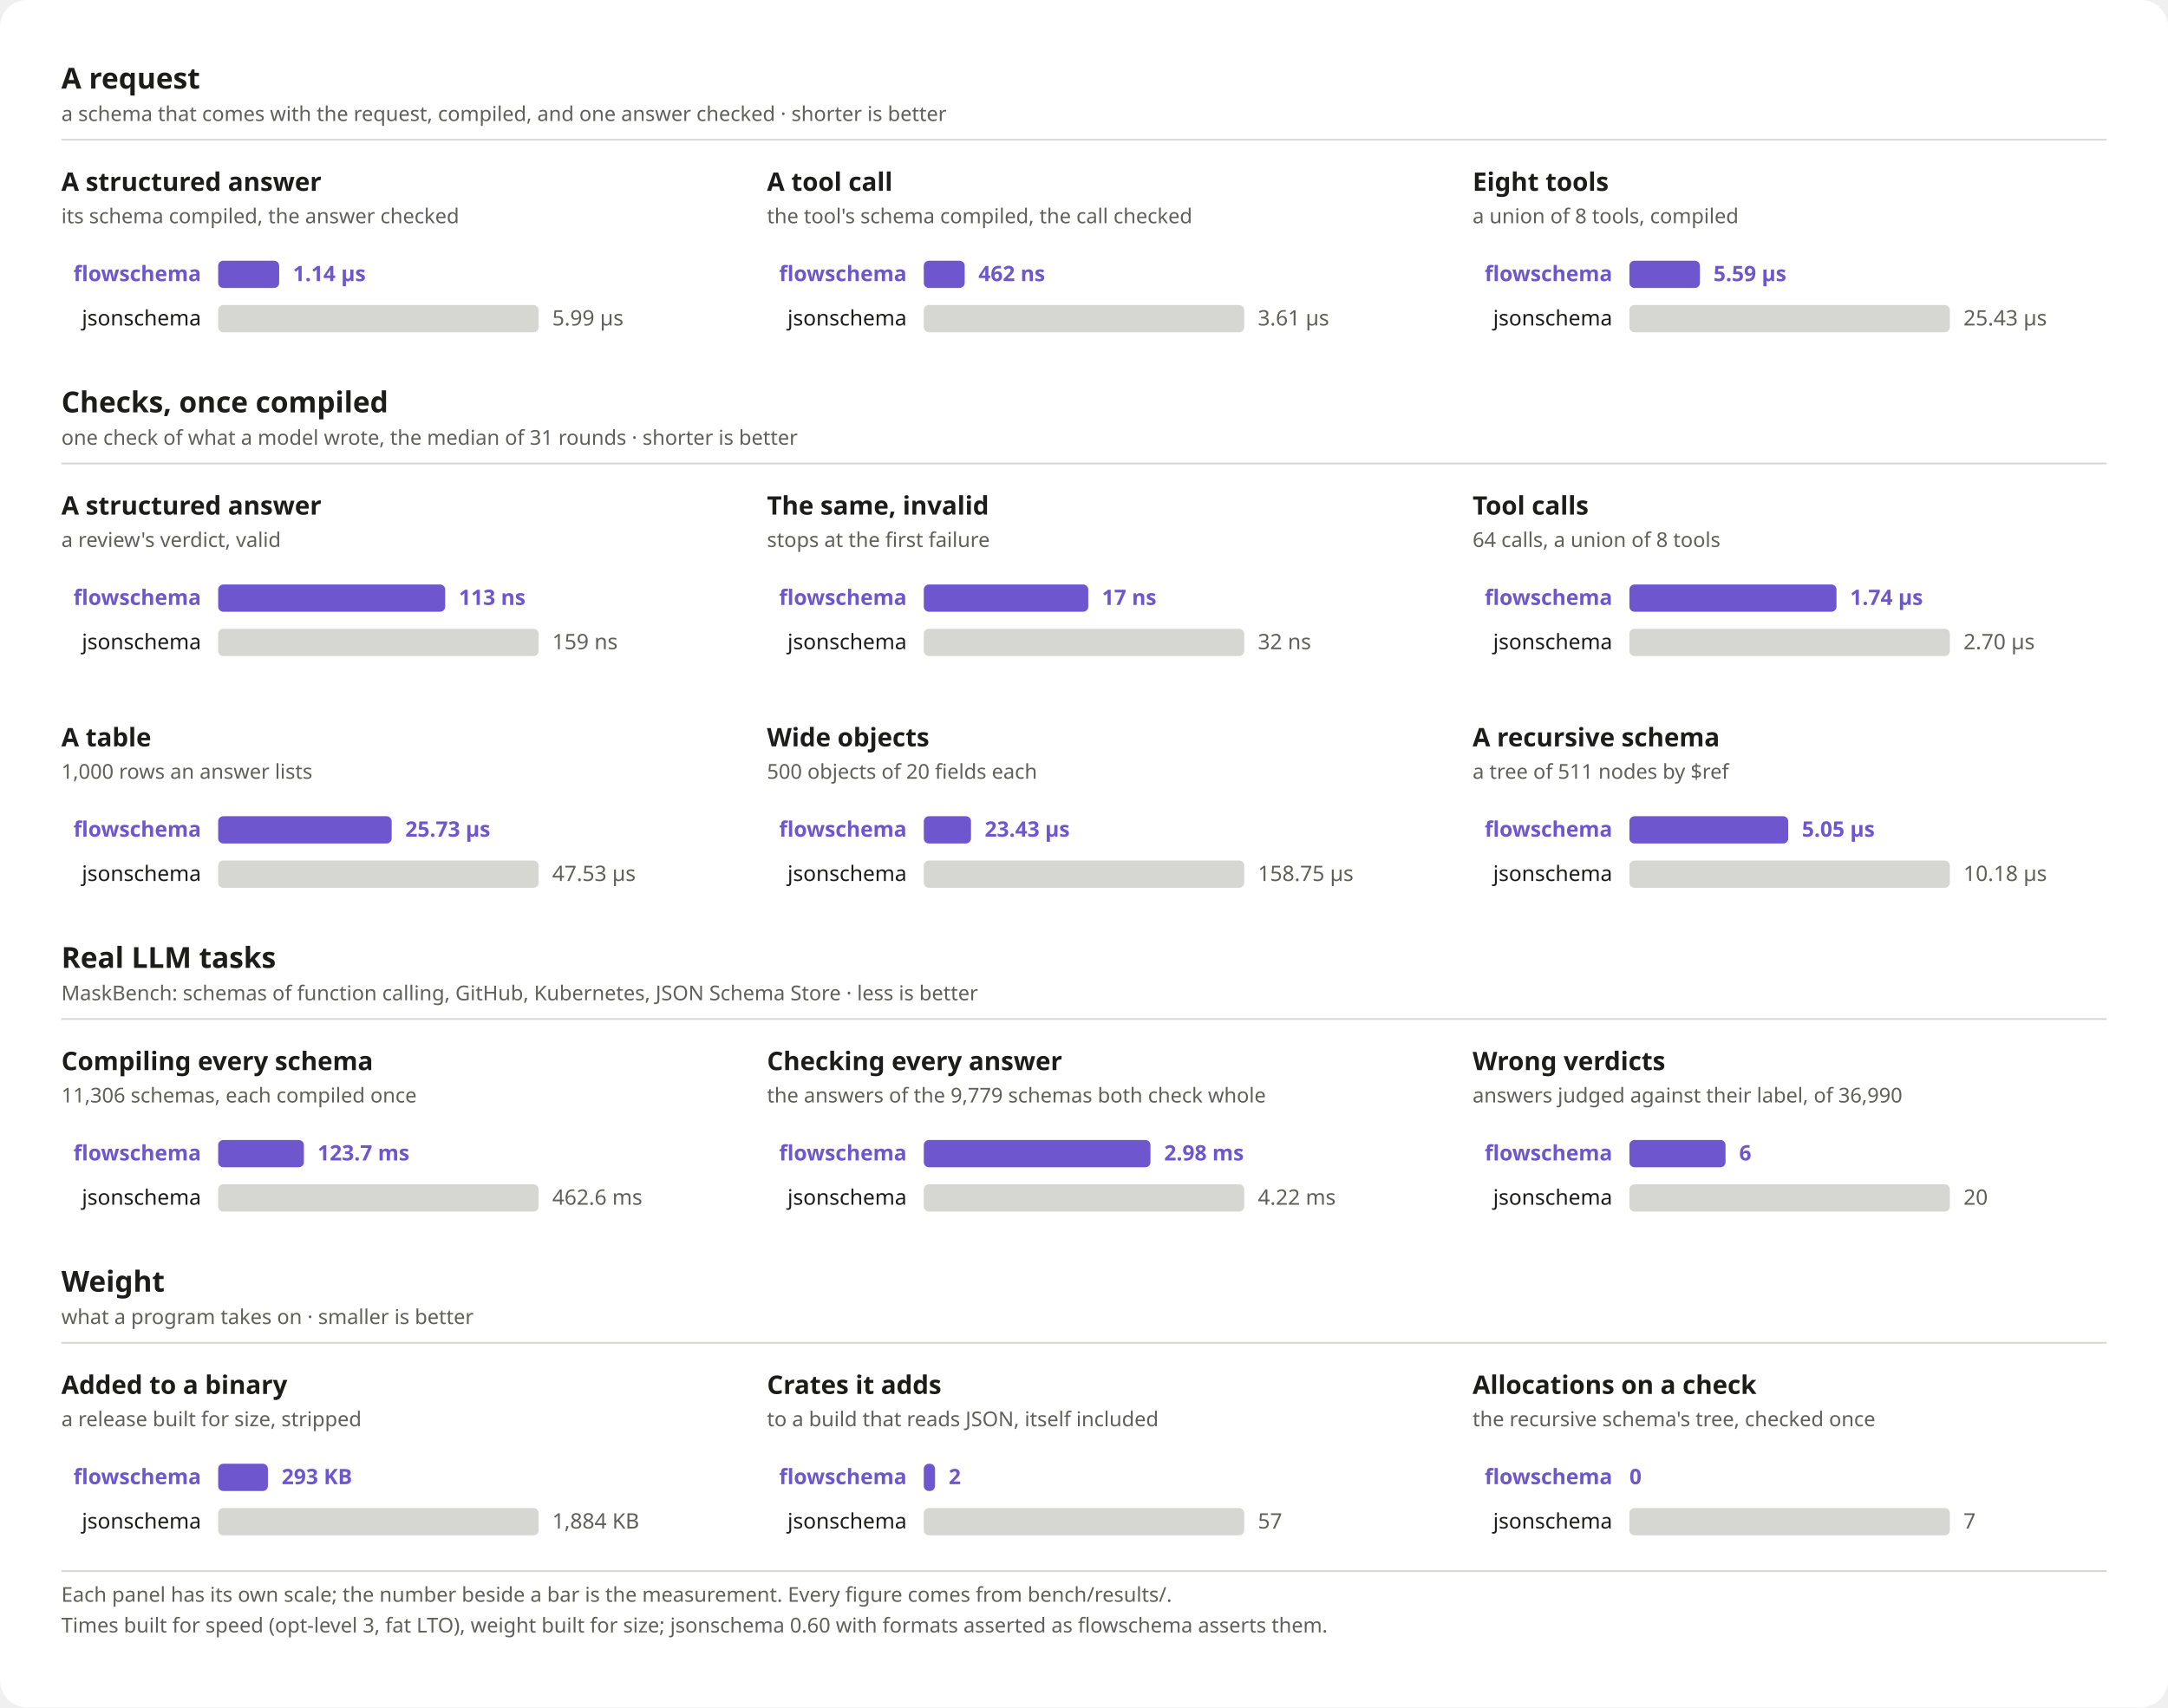
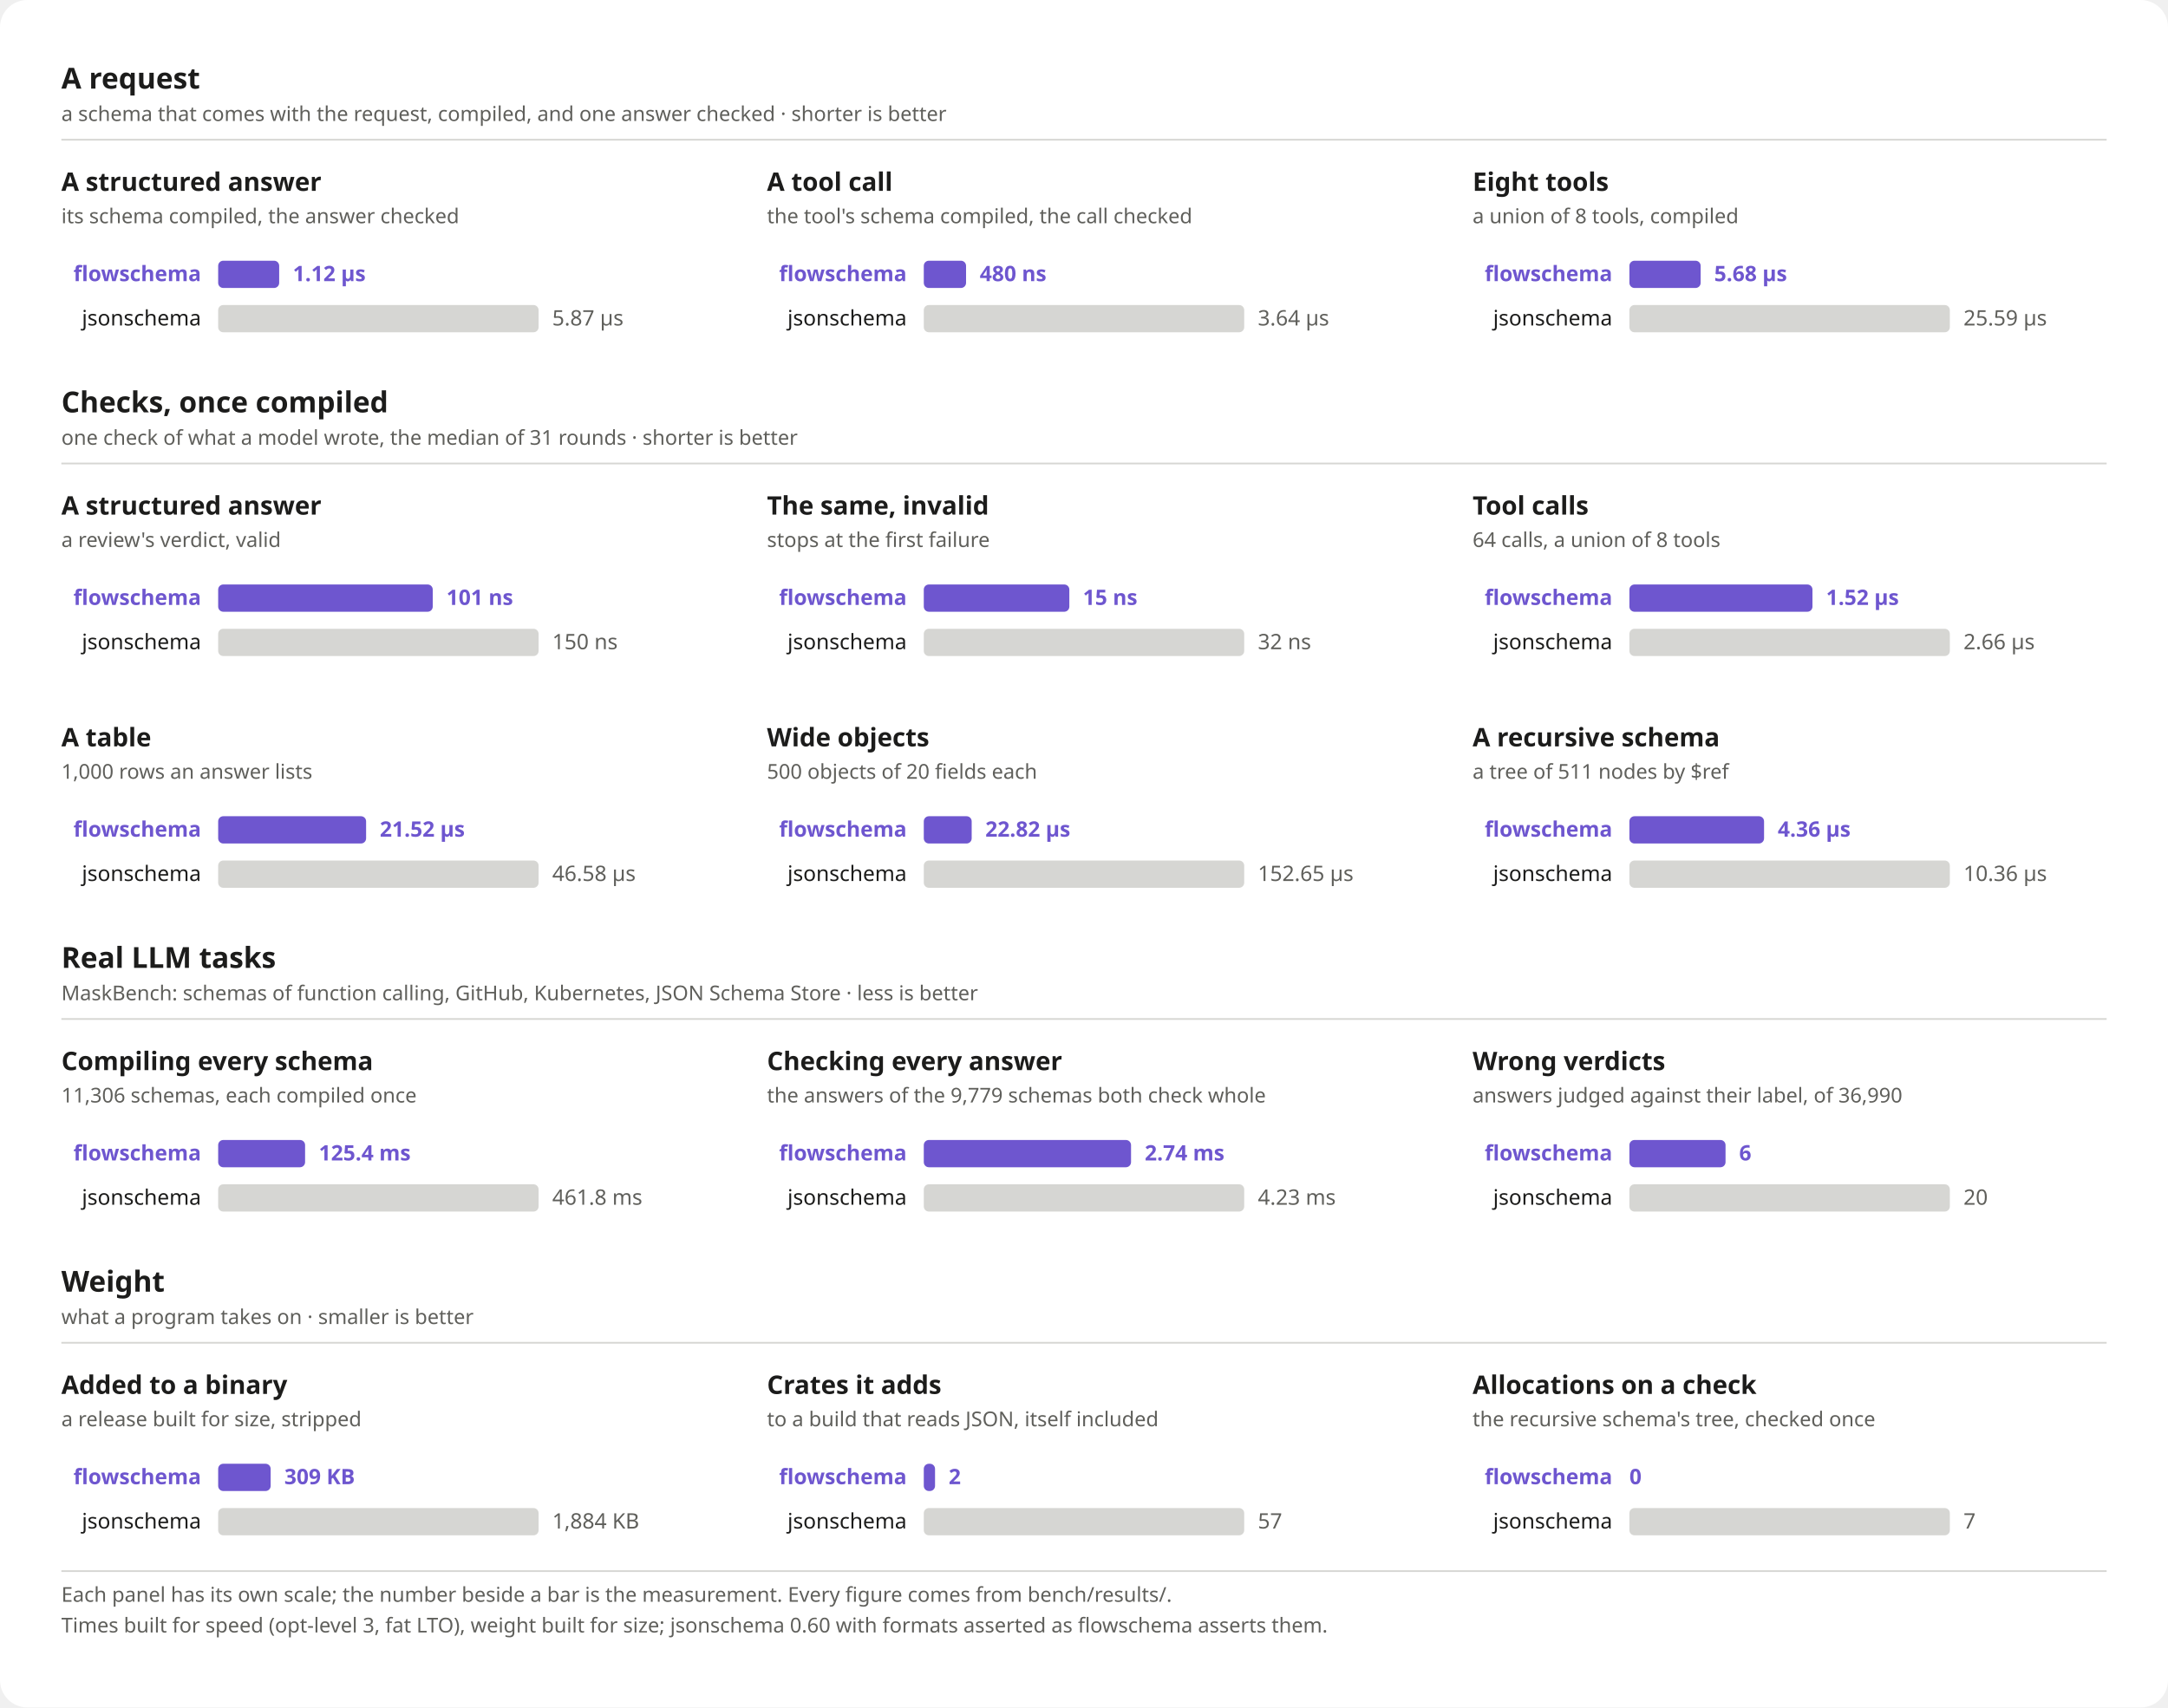
<svg xmlns="http://www.w3.org/2000/svg" width="1272" height="1002" viewBox="0 0 1272 1002">
  <defs>
    <style>
text { font-family: -apple-system, BlinkMacSystemFont, "Segoe UI", "Noto Sans", Helvetica, Arial, sans-serif; fill: #1c1c1b; }
.section { font-size: 17px; font-weight: 700; }
.title { font-size: 15px; font-weight: 600; }
.note { font-size: 12px; fill: #5f5f5b; }
.label, .value { font-size: 12.5px; }
.value { fill: #5f5f5b; font-variant-numeric: tabular-nums; }
.ours { font-size: 12.5px; font-weight: 600; fill: #6e56cf; font-variant-numeric: tabular-nums; }
</style>
  </defs>
  <rect width="1272" height="1002" rx="16" fill="#ffffff" />
  <g transform="translate(36 36)">
    <text x="0" y="16" class="section">A request</text>
    <text x="0" y="35" class="note">a schema that comes with the request, compiled, and one answer checked · shorter is better</text>
    <line x1="0" y1="46" x2="1200" y2="46" stroke="#d6d6d3" />
    <text x="0" y="76" class="title">A structured answer</text>
    <text x="0" y="95" class="note">its schema compiled, the answer checked</text>
    <text x="82" y="129" text-anchor="end" class="ours">flowschema</text>
    <rect x="92" y="117" width="35.8" height="16" rx="3" fill="#6e56cf" />
-     <text x="135.847" y="129" class="ours">1.14 µs</text>
+     <text x="135.824" y="129" class="ours">1.12 µs</text>
    <text x="82" y="155" text-anchor="end" class="label">jsonschema</text>
    <rect x="92" y="143" width="188.0" height="16" rx="3" fill="#d6d6d3" />
-     <text x="288" y="155" class="value">5.99 µs</text>
+     <text x="288" y="155" class="value">5.87 µs</text>
    <text x="414" y="76" class="title">A tool call</text>
    <text x="414" y="95" class="note">the tool's schema compiled, the call checked</text>
    <text x="496" y="129" text-anchor="end" class="ours">flowschema</text>
-     <rect x="506" y="117" width="24.0" height="16" rx="3" fill="#6e56cf" />
-     <text x="538.037" y="129" class="ours">462 ns</text>
+     <rect x="506" y="117" width="24.8" height="16" rx="3" fill="#6e56cf" />
+     <text x="538.828" y="129" class="ours">480 ns</text>
    <text x="496" y="155" text-anchor="end" class="label">jsonschema</text>
    <rect x="506" y="143" width="188.0" height="16" rx="3" fill="#d6d6d3" />
-     <text x="702" y="155" class="value">3.61 µs</text>
+     <text x="702" y="155" class="value">3.64 µs</text>
    <text x="828" y="76" class="title">Eight tools</text>
    <text x="828" y="95" class="note">a union of 8 tools, compiled</text>
    <text x="910" y="129" text-anchor="end" class="ours">flowschema</text>
-     <rect x="920" y="117" width="41.4" height="16" rx="3" fill="#6e56cf" />
-     <text x="969.357" y="129" class="ours">5.59 µs</text>
+     <rect x="920" y="117" width="41.8" height="16" rx="3" fill="#6e56cf" />
+     <text x="969.758" y="129" class="ours">5.68 µs</text>
    <text x="910" y="155" text-anchor="end" class="label">jsonschema</text>
    <rect x="920" y="143" width="188.0" height="16" rx="3" fill="#d6d6d3" />
-     <text x="1116" y="155" class="value">25.43 µs</text>
+     <text x="1116" y="155" class="value">25.59 µs</text>
    <text x="0" y="206" class="section">Checks, once compiled</text>
    <text x="0" y="225" class="note">one check of what a model wrote, the median of 31 rounds · shorter is better</text>
    <line x1="0" y1="236" x2="1200" y2="236" stroke="#d6d6d3" />
    <text x="0" y="266" class="title">A structured answer</text>
    <text x="0" y="285" class="note">a review's verdict, valid</text>
    <text x="82" y="319" text-anchor="end" class="ours">flowschema</text>
-     <rect x="92" y="307" width="133.2" height="16" rx="3" fill="#6e56cf" />
-     <text x="233.197" y="319" class="ours">113 ns</text>
+     <rect x="92" y="307" width="125.9" height="16" rx="3" fill="#6e56cf" />
+     <text x="225.921" y="319" class="ours">101 ns</text>
    <text x="82" y="345" text-anchor="end" class="label">jsonschema</text>
    <rect x="92" y="333" width="188.0" height="16" rx="3" fill="#d6d6d3" />
-     <text x="288" y="345" class="value">159 ns</text>
+     <text x="288" y="345" class="value">150 ns</text>
    <text x="414" y="266" class="title">The same, invalid</text>
    <text x="414" y="285" class="note">stops at the first failure</text>
    <text x="496" y="319" text-anchor="end" class="ours">flowschema</text>
-     <rect x="506" y="307" width="96.5" height="16" rx="3" fill="#6e56cf" />
-     <text x="610.516" y="319" class="ours">17 ns</text>
+     <rect x="506" y="307" width="85.4" height="16" rx="3" fill="#6e56cf" />
+     <text x="599.35" y="319" class="ours">15 ns</text>
    <text x="496" y="345" text-anchor="end" class="label">jsonschema</text>
    <rect x="506" y="333" width="188.0" height="16" rx="3" fill="#d6d6d3" />
    <text x="702" y="345" class="value">32 ns</text>
    <text x="828" y="266" class="title">Tool calls</text>
    <text x="828" y="285" class="note">64 calls, a union of 8 tools</text>
    <text x="910" y="319" text-anchor="end" class="ours">flowschema</text>
-     <rect x="920" y="307" width="121.5" height="16" rx="3" fill="#6e56cf" />
-     <text x="1049.47" y="319" class="ours">1.74 µs</text>
+     <rect x="920" y="307" width="107.4" height="16" rx="3" fill="#6e56cf" />
+     <text x="1035.39" y="319" class="ours">1.52 µs</text>
    <text x="910" y="345" text-anchor="end" class="label">jsonschema</text>
    <rect x="920" y="333" width="188.0" height="16" rx="3" fill="#d6d6d3" />
-     <text x="1116" y="345" class="value">2.70 µs</text>
+     <text x="1116" y="345" class="value">2.66 µs</text>
    <text x="0" y="402" class="title">A table</text>
    <text x="0" y="421" class="note">1,000 rows an answer lists</text>
    <text x="82" y="455" text-anchor="end" class="ours">flowschema</text>
-     <rect x="92" y="443" width="101.8" height="16" rx="3" fill="#6e56cf" />
-     <text x="201.782" y="455" class="ours">25.73 µs</text>
+     <rect x="92" y="443" width="86.8" height="16" rx="3" fill="#6e56cf" />
+     <text x="186.844" y="455" class="ours">21.52 µs</text>
    <text x="82" y="481" text-anchor="end" class="label">jsonschema</text>
    <rect x="92" y="469" width="188.0" height="16" rx="3" fill="#d6d6d3" />
-     <text x="288" y="481" class="value">47.53 µs</text>
+     <text x="288" y="481" class="value">46.58 µs</text>
    <text x="414" y="402" class="title">Wide objects</text>
    <text x="414" y="421" class="note">500 objects of 20 fields each</text>
    <text x="496" y="455" text-anchor="end" class="ours">flowschema</text>
-     <rect x="506" y="443" width="27.7" height="16" rx="3" fill="#6e56cf" />
-     <text x="541.75" y="455" class="ours">23.43 µs</text>
+     <rect x="506" y="443" width="28.1" height="16" rx="3" fill="#6e56cf" />
+     <text x="542.105" y="455" class="ours">22.82 µs</text>
    <text x="496" y="481" text-anchor="end" class="label">jsonschema</text>
    <rect x="506" y="469" width="188.0" height="16" rx="3" fill="#d6d6d3" />
-     <text x="702" y="481" class="value">158.75 µs</text>
+     <text x="702" y="481" class="value">152.65 µs</text>
    <text x="828" y="402" class="title">A recursive schema</text>
    <text x="828" y="421" class="note">a tree of 511 nodes by $ref</text>
    <text x="910" y="455" text-anchor="end" class="ours">flowschema</text>
-     <rect x="920" y="443" width="93.2" height="16" rx="3" fill="#6e56cf" />
-     <text x="1021.213" y="455" class="ours">5.05 µs</text>
+     <rect x="920" y="443" width="79.0" height="16" rx="3" fill="#6e56cf" />
+     <text x="1007.025" y="455" class="ours">4.36 µs</text>
    <text x="910" y="481" text-anchor="end" class="label">jsonschema</text>
    <rect x="920" y="469" width="188.0" height="16" rx="3" fill="#d6d6d3" />
-     <text x="1116" y="481" class="value">10.18 µs</text>
+     <text x="1116" y="481" class="value">10.36 µs</text>
    <text x="0" y="532" class="section">Real LLM tasks</text>
    <text x="0" y="551" class="note">MaskBench: schemas of function calling, GitHub, Kubernetes, JSON Schema Store · less is better</text>
    <line x1="0" y1="562" x2="1200" y2="562" stroke="#d6d6d3" />
    <text x="0" y="592" class="title">Compiling every schema</text>
    <text x="0" y="611" class="note">11,306 schemas, each compiled once</text>
    <text x="82" y="645" text-anchor="end" class="ours">flowschema</text>
-     <rect x="92" y="633" width="50.3" height="16" rx="3" fill="#6e56cf" />
-     <text x="150.289" y="645" class="ours">123.7 ms</text>
+     <rect x="92" y="633" width="51.0" height="16" rx="3" fill="#6e56cf" />
+     <text x="151.046" y="645" class="ours">125.4 ms</text>
    <text x="82" y="671" text-anchor="end" class="label">jsonschema</text>
    <rect x="92" y="659" width="188.0" height="16" rx="3" fill="#d6d6d3" />
-     <text x="288" y="671" class="value">462.6 ms</text>
+     <text x="288" y="671" class="value">461.8 ms</text>
    <text x="414" y="592" class="title">Checking every answer</text>
    <text x="414" y="611" class="note">the answers of the 9,779 schemas both check whole</text>
    <text x="496" y="645" text-anchor="end" class="ours">flowschema</text>
-     <rect x="506" y="633" width="133.0" height="16" rx="3" fill="#6e56cf" />
-     <text x="647.013" y="645" class="ours">2.98 ms</text>
+     <rect x="506" y="633" width="121.6" height="16" rx="3" fill="#6e56cf" />
+     <text x="635.644" y="645" class="ours">2.74 ms</text>
    <text x="496" y="671" text-anchor="end" class="label">jsonschema</text>
    <rect x="506" y="659" width="188.0" height="16" rx="3" fill="#d6d6d3" />
-     <text x="702" y="671" class="value">4.22 ms</text>
+     <text x="702" y="671" class="value">4.23 ms</text>
    <text x="828" y="592" class="title">Wrong verdicts</text>
    <text x="828" y="611" class="note">answers judged against their label, of 36,990</text>
    <text x="910" y="645" text-anchor="end" class="ours">flowschema</text>
    <rect x="920" y="633" width="56.4" height="16" rx="3" fill="#6e56cf" />
    <text x="984.4" y="645" class="ours">6</text>
    <text x="910" y="671" text-anchor="end" class="label">jsonschema</text>
    <rect x="920" y="659" width="188.0" height="16" rx="3" fill="#d6d6d3" />
    <text x="1116" y="671" class="value">20</text>
    <text x="0" y="722" class="section">Weight</text>
    <text x="0" y="741" class="note">what a program takes on · smaller is better</text>
    <line x1="0" y1="752" x2="1200" y2="752" stroke="#d6d6d3" />
    <text x="0" y="782" class="title">Added to a binary</text>
    <text x="0" y="801" class="note">a release built for size, stripped</text>
    <text x="82" y="835" text-anchor="end" class="ours">flowschema</text>
-     <rect x="92" y="823" width="29.2" height="16" rx="3" fill="#6e56cf" />
-     <text x="129.23" y="835" class="ours">293 KB</text>
+     <rect x="92" y="823" width="30.8" height="16" rx="3" fill="#6e56cf" />
+     <text x="130.845" y="835" class="ours">309 KB</text>
    <text x="82" y="861" text-anchor="end" class="label">jsonschema</text>
    <rect x="92" y="849" width="188.0" height="16" rx="3" fill="#d6d6d3" />
    <text x="288" y="861" class="value">1,884 KB</text>
    <text x="414" y="782" class="title">Crates it adds</text>
    <text x="414" y="801" class="note">to a build that reads JSON, itself included</text>
    <text x="496" y="835" text-anchor="end" class="ours">flowschema</text>
    <rect x="506" y="823" width="6.6" height="16" rx="3" fill="#6e56cf" />
    <text x="520.596" y="835" class="ours">2</text>
    <text x="496" y="861" text-anchor="end" class="label">jsonschema</text>
    <rect x="506" y="849" width="188.0" height="16" rx="3" fill="#d6d6d3" />
    <text x="702" y="861" class="value">57</text>
    <text x="828" y="782" class="title">Allocations on a check</text>
    <text x="828" y="801" class="note">the recursive schema's tree, checked once</text>
    <text x="910" y="835" text-anchor="end" class="ours">flowschema</text>
    <text x="920" y="835" class="ours">0</text>
    <text x="910" y="861" text-anchor="end" class="label">jsonschema</text>
    <rect x="920" y="849" width="188.0" height="16" rx="3" fill="#d6d6d3" />
    <text x="1116" y="861" class="value">7</text>
    <line x1="0" y1="886" x2="1200" y2="886" stroke="#d6d6d3" />
    <text x="0" y="904" class="note">Each panel has its own scale; the number beside a bar is the measurement. Every figure comes from bench/results/.</text>
    <text x="0" y="922" class="note">Times built for speed (opt-level 3, fat LTO), weight built for size; jsonschema 0.60 with formats asserted as flowschema asserts them.</text>
  </g>
</svg>
